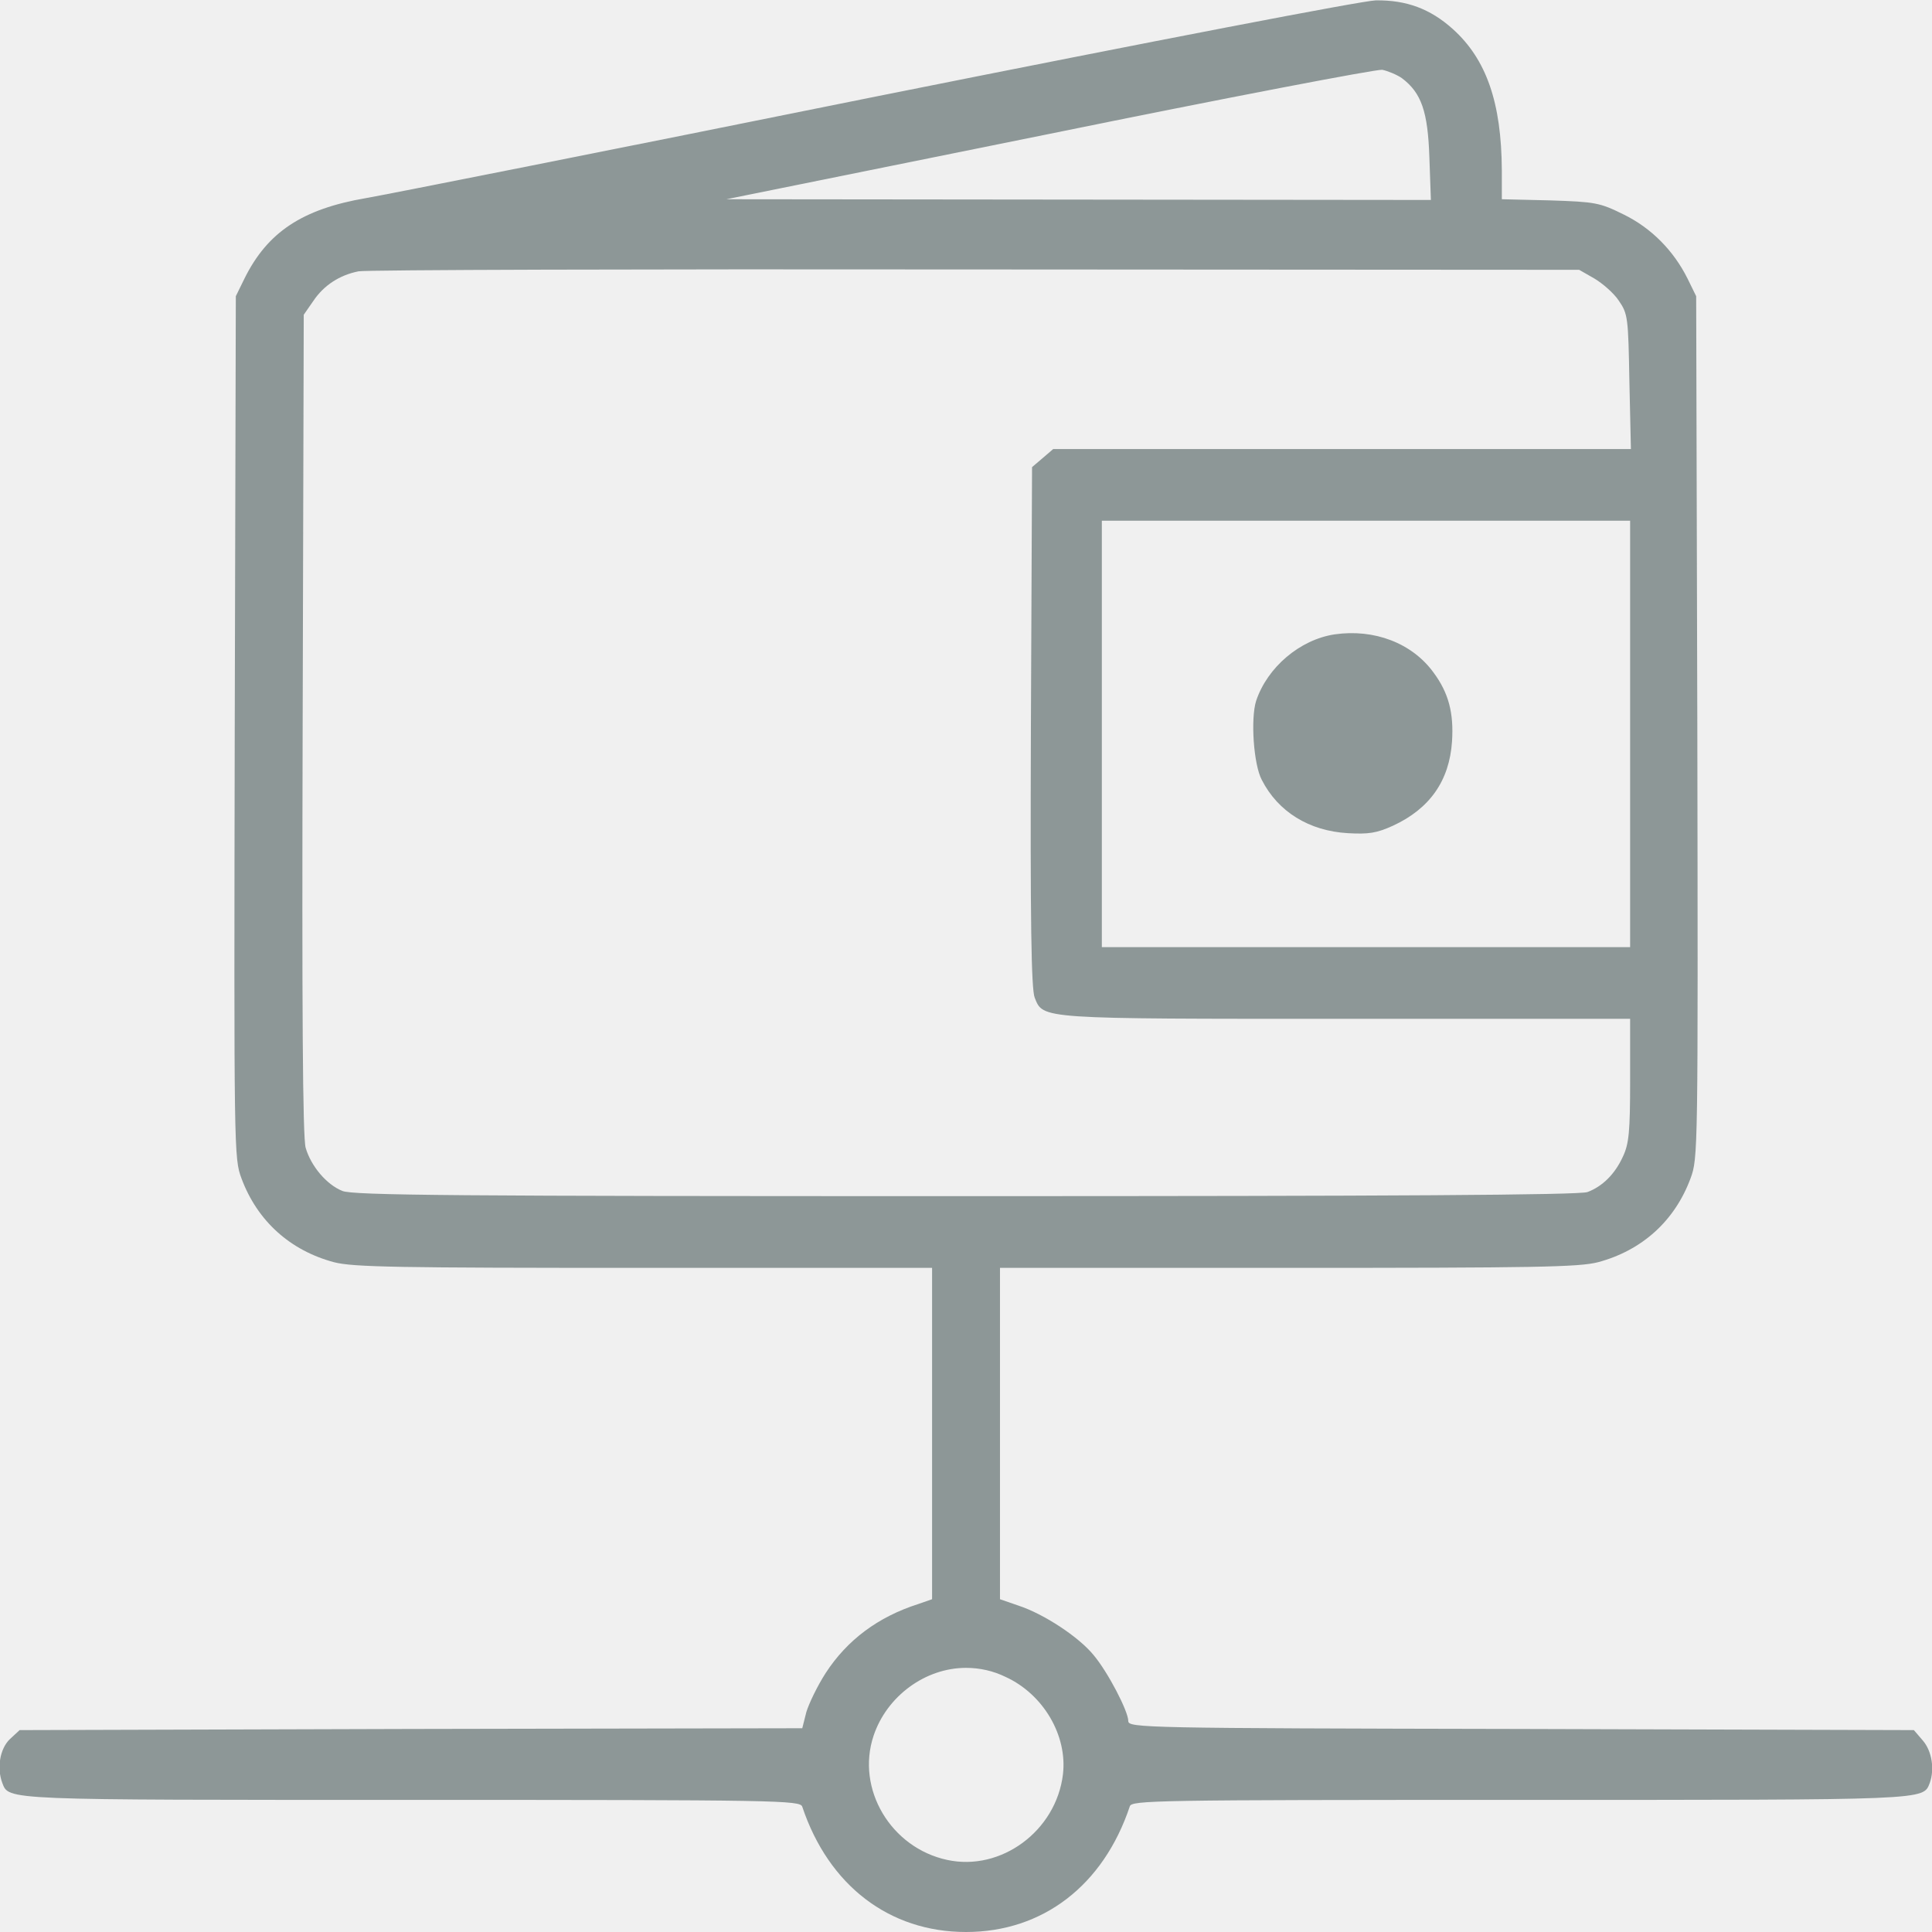
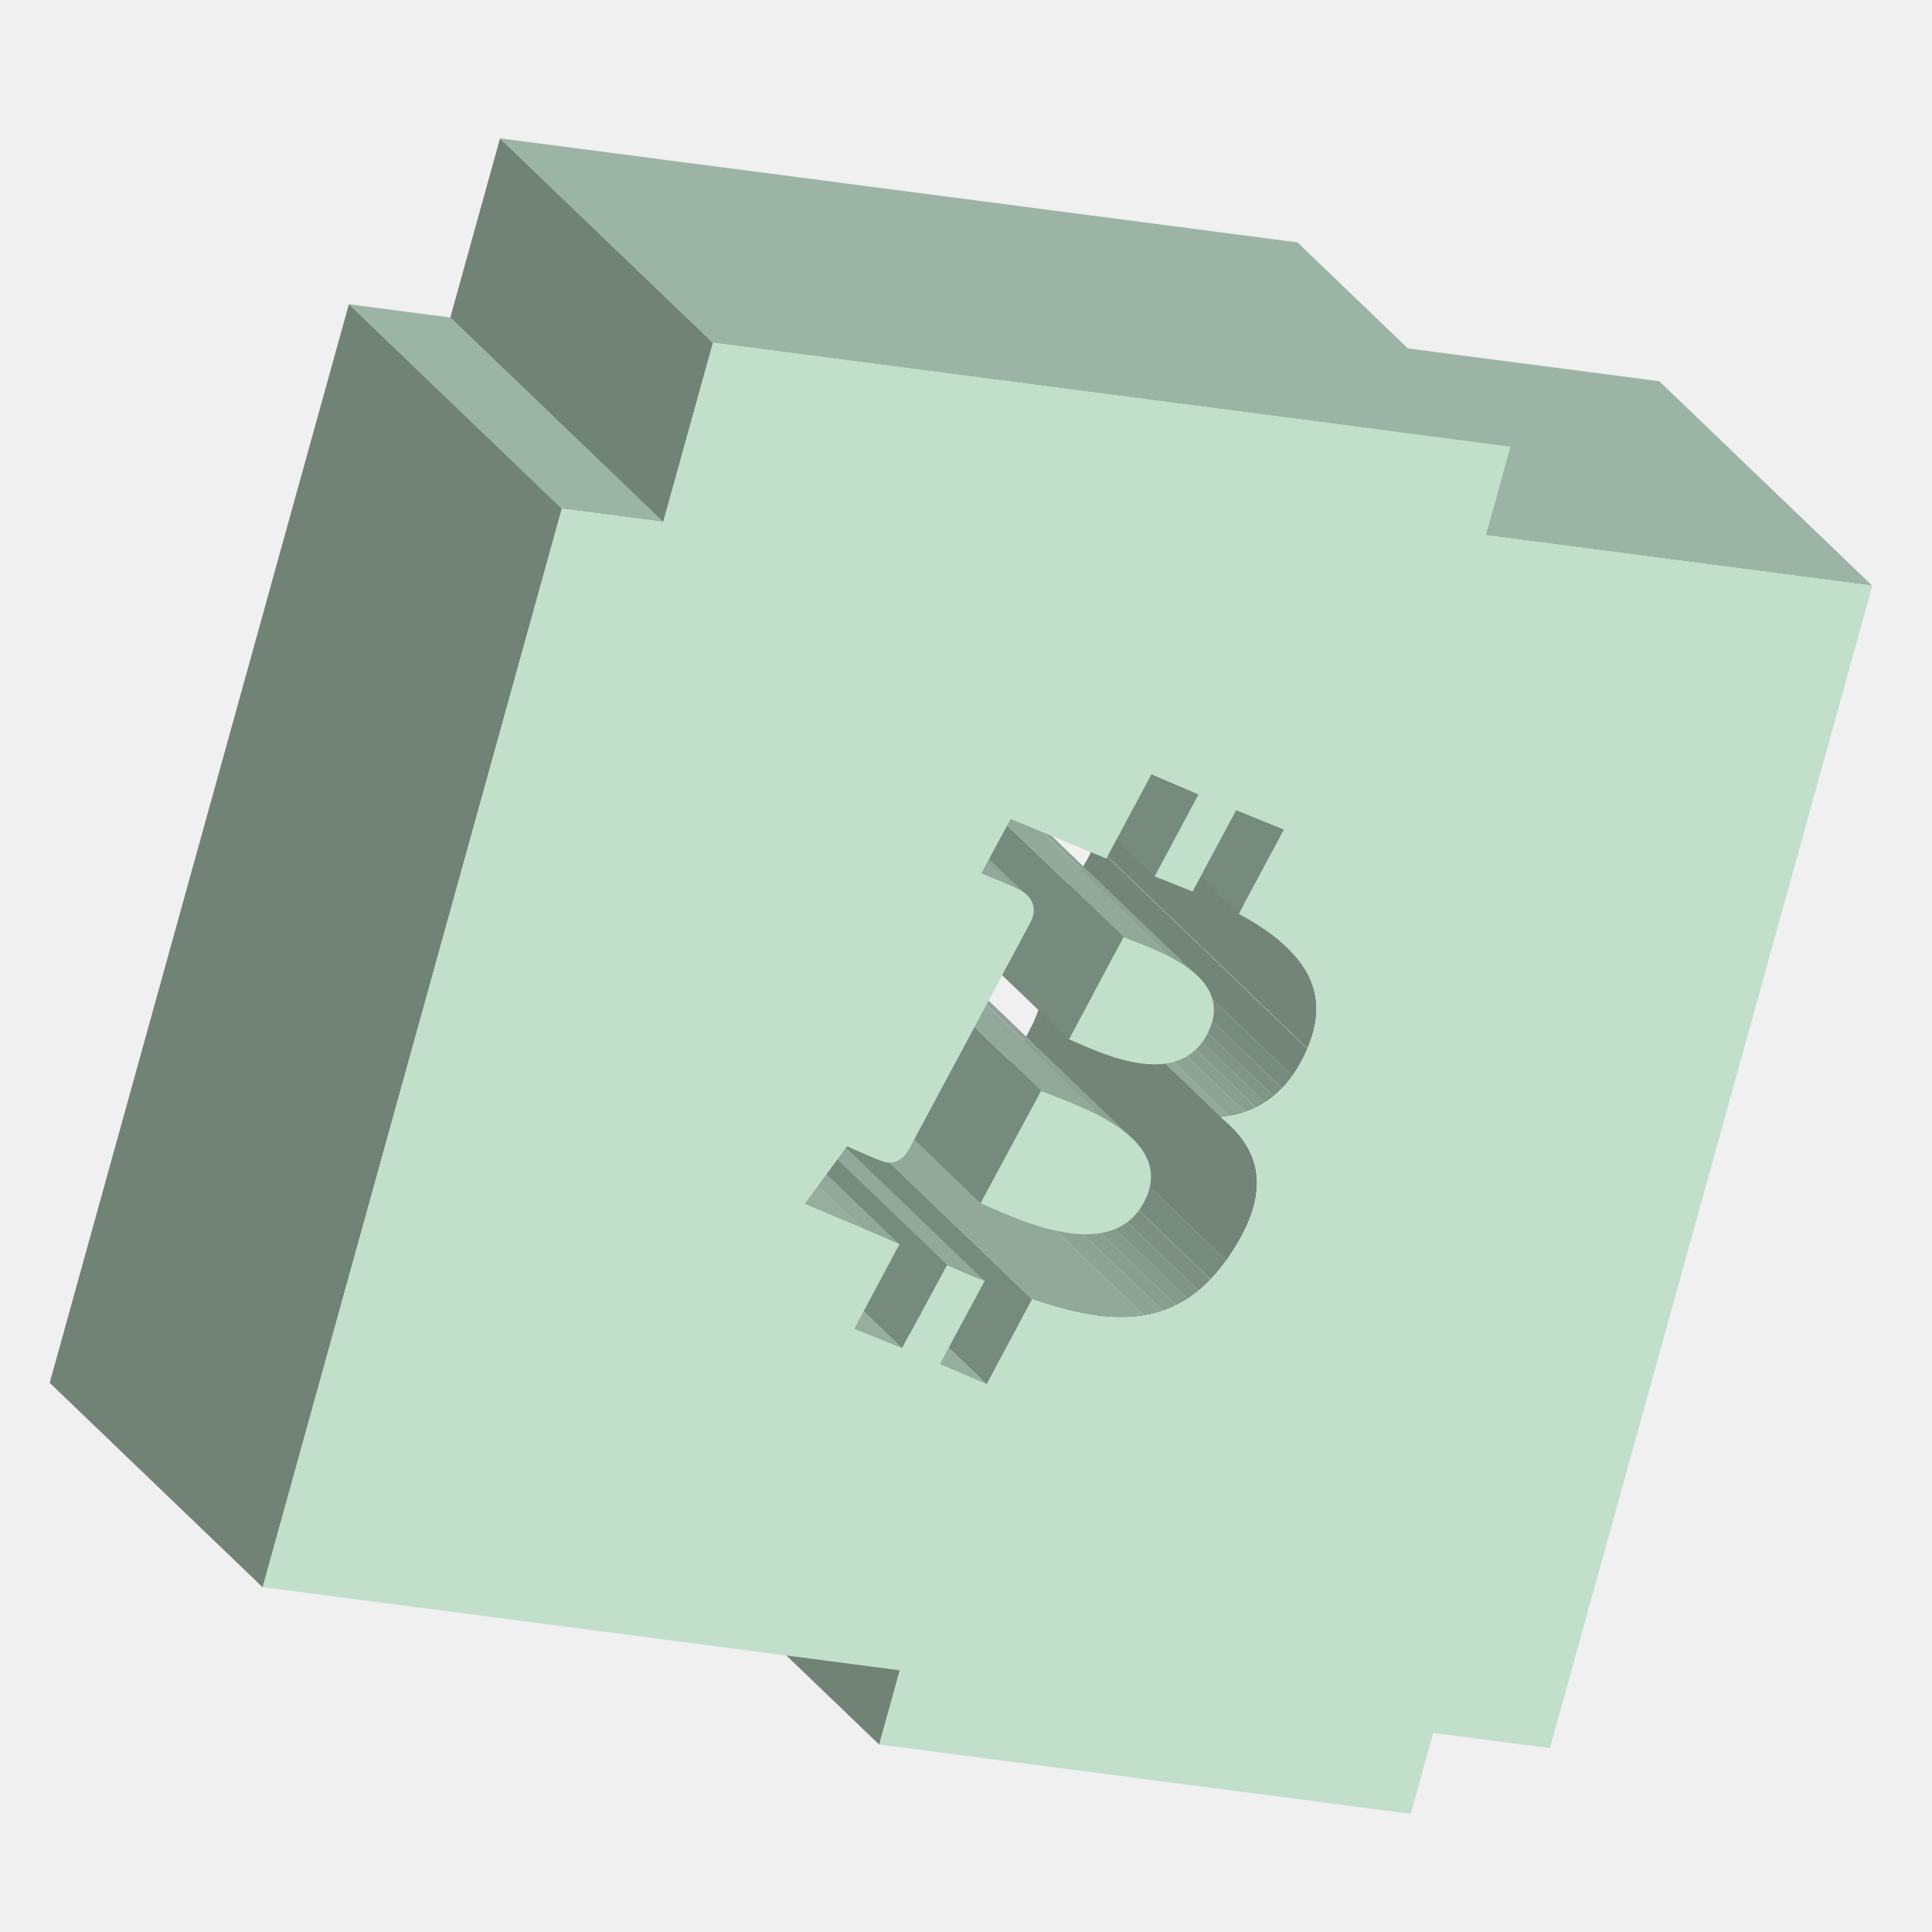
- <svg xmlns="http://www.w3.org/2000/svg" width="32" height="32" viewBox="0 0 32 32" fill="none">
-   <g clip-path="url(#clip0_5548_10195)">
-     <path d="M14.531 1.594C10.2 2.469 6.388 3.225 6.063 3.281C5.006 3.462 4.431 3.844 4.05 4.612L3.906 4.906L3.888 12.044C3.875 19.106 3.875 19.181 4 19.519C4.263 20.225 4.806 20.712 5.531 20.906C5.85 20.988 6.563 21 10.669 21H15.438V23.744V26.488L15.206 26.569C14.544 26.781 14.031 27.163 13.675 27.712C13.538 27.925 13.4 28.212 13.356 28.356L13.288 28.625L6.806 28.637L0.325 28.656L0.163 28.806C6.85444e-05 28.962 -0.056 29.281 0.038 29.531C0.15 29.819 0.025 29.812 6.844 29.812C12.894 29.812 13.256 29.819 13.288 29.925C13.725 31.231 14.731 32 16 32C17.269 32 18.275 31.231 18.713 29.919C18.744 29.819 19.106 29.812 25.156 29.812C31.975 29.812 31.85 29.819 31.963 29.531C32.044 29.306 32 29.006 31.85 28.831L31.7 28.656L25.194 28.637C18.95 28.625 18.688 28.619 18.688 28.506C18.688 28.344 18.35 27.694 18.113 27.413C17.869 27.113 17.288 26.731 16.869 26.594L16.563 26.488V23.744V21H21.331C25.438 21 26.15 20.988 26.469 20.906C27.194 20.712 27.738 20.225 28 19.519C28.125 19.181 28.125 19.106 28.113 12.044L28.094 4.906L27.95 4.612C27.719 4.15 27.35 3.775 26.888 3.55C26.494 3.356 26.425 3.344 25.675 3.319L24.875 3.3V2.819C24.869 1.7 24.619 0.981 24.063 0.481C23.688 0.144 23.294 0 22.788 0.006C22.563 0.012 19.188 0.662 14.531 1.594ZM23.219 1.294C23.544 1.538 23.65 1.85 23.675 2.606L23.7 3.312L17.869 3.306L12.031 3.3L17.375 2.219C20.313 1.619 22.8 1.144 22.894 1.156C22.988 1.175 23.138 1.238 23.219 1.294ZM26.406 4.612C26.544 4.694 26.731 4.856 26.813 4.981C26.963 5.2 26.969 5.256 26.988 6.325L27.013 7.438H22.225H17.444L17.269 7.588L17.094 7.737L17.075 12.044C17.063 15.262 17.081 16.387 17.138 16.525C17.281 16.881 17.194 16.875 22.313 16.875H27V17.887C27 18.744 26.981 18.944 26.881 19.156C26.75 19.444 26.544 19.65 26.294 19.744C26.169 19.794 23.013 19.812 15.994 19.812C7.588 19.812 5.838 19.8 5.669 19.725C5.406 19.619 5.15 19.312 5.063 19.012C5.013 18.85 5 16.706 5.013 11.994L5.031 5.213L5.188 4.987C5.363 4.725 5.625 4.556 5.938 4.494C6.056 4.469 10.656 4.456 16.156 4.463L26.156 4.469L26.406 4.612ZM27 12.156V15.688H22.625H18.25V12.156V8.625H22.625H27V12.156ZM16.656 27.775C17.281 28.062 17.681 28.744 17.606 29.387C17.494 30.325 16.581 31 15.688 30.806C14.756 30.606 14.175 29.631 14.469 28.75C14.688 28.094 15.325 27.625 16 27.625C16.231 27.625 16.45 27.675 16.656 27.775Z" fill="#8D9797" />
-     <path d="M22.106 10.507C21.531 10.594 20.993 11.05 20.806 11.607C20.712 11.9 20.762 12.663 20.9 12.919C21.168 13.444 21.681 13.763 22.325 13.8C22.668 13.819 22.8 13.8 23.075 13.675C23.681 13.394 24.006 12.932 24.05 12.282C24.081 11.807 23.993 11.475 23.743 11.138C23.387 10.65 22.762 10.413 22.106 10.507Z" fill="#8D9797" />
+ <svg xmlns="http://www.w3.org/2000/svg" width="150" height="150" viewBox="0 0 150 150" fill="none">
+   <g clip-path="url(#clip0_1645_238248)">
+     <path d="M68.262 135.452L51.728 119.58L53.327 113.82L69.861 129.692L68.262 135.452Z" fill="#718277" />
+     <mask id="mask0_1645_238248" style="mask-type:luminance" maskUnits="userSpaceOnUse" x="63" y="71" width="35" height="32">
+       <path d="M78.999 71.53L95.533 87.402C97.942 89.715 98.549 92.771 95.678 97.177C92.86 101.559 89.36 102.708 85.212 102.165C83.619 101.955 81.923 101.501 80.135 100.878L63.601 85.006C65.39 85.623 67.085 86.083 68.677 86.293C72.832 86.837 76.332 85.689 79.144 81.305C82.013 76.905 81.408 73.843 79.005 71.532L78.999 71.53Z" fill="white" />
+     </mask>
+     <g mask="url(#mask0_1645_238248)">
+       <path d="M80.137 100.88L63.603 85.008C65.392 85.624 67.086 86.084 68.679 86.295C69.956 86.464 71.168 86.465 72.321 86.274L88.855 102.146C87.7 102.343 86.49 102.336 85.213 102.167C83.621 101.956 81.924 101.502 80.137 100.88Z" fill="#92A89A" />
+       <path d="M88.848 102.142L72.313 86.27C72.808 86.184 73.294 86.064 73.765 85.9L90.299 101.772C89.828 101.936 89.343 102.057 88.848 102.142Z" fill="#8DA395" />
+       <path d="M90.3 101.775L73.766 85.903C74.113 85.783 74.453 85.642 74.788 85.474L91.322 101.346C90.988 101.514 90.647 101.655 90.3 101.775Z" fill="#899E90" />
+       <path d="M91.321 101.346L74.787 85.474C75.085 85.322 75.379 85.155 75.673 84.969L92.207 100.84C91.92 101.029 91.625 101.195 91.321 101.346Z" fill="#85998C" />
+       <path d="M92.201 100.838L75.667 84.966C75.961 84.78 76.249 84.566 76.528 84.336L93.063 100.208C92.783 100.438 92.495 100.652 92.201 100.838Z" fill="#809487" />
+       <path d="M93.061 100.206L76.526 84.334C76.848 84.07 77.156 83.783 77.46 83.463L93.995 99.335C93.69 99.655 93.374 99.947 93.061 100.206Z" fill="#7C8F82" />
+       <path d="M94.004 99.332L77.469 83.46C77.883 83.026 78.285 82.543 78.671 81.998L95.205 97.87C94.813 98.414 94.418 98.898 94.004 99.332Z" fill="#778A7E" />
+       <path d="M95.206 97.874L78.672 82.002C78.831 81.779 78.987 81.548 79.145 81.304C82.014 76.904 81.41 73.843 79.006 71.531L95.541 87.403C97.95 89.716 98.556 92.772 95.68 97.176C95.521 97.42 95.366 97.651 95.206 97.874Z" fill="#738579" />
+     </g>
+     <mask id="mask1_1645_238248" style="mask-type:luminance" maskUnits="userSpaceOnUse" x="78" y="65" width="24" height="22">
+       <path d="M94.784 86.746L78.249 70.874C81.003 70.628 83.472 69.085 84.978 65.542L101.512 81.414C100.006 84.957 97.537 86.5 94.784 86.746Z" fill="white" />
+     </mask>
+     <g mask="url(#mask1_1645_238248)">
+       <path d="M94.785 86.746L78.25 70.874C78.473 70.85 78.696 70.827 78.916 70.789L95.45 86.661C95.23 86.699 95.006 86.728 94.785 86.746Z" fill="#92A89A" />
+       <path d="M95.45 86.663L78.915 70.791C79.327 70.722 79.736 70.62 80.134 70.481L96.668 86.353C96.27 86.492 95.862 86.594 95.45 86.663Z" fill="#8DA395" />
+       <path d="M96.668 86.351L80.133 70.479C80.424 70.376 80.705 70.258 80.984 70.126L97.518 85.998C97.244 86.138 96.956 86.254 96.668 86.351Z" fill="#899E90" />
+       <path d="M97.516 85.992L80.982 70.12C81.225 69.998 81.458 69.867 81.689 69.715L98.224 85.587C97.992 85.739 97.759 85.87 97.516 85.992Z" fill="#85998C" />
+       <path d="M98.222 85.592L81.688 69.72C81.912 69.573 82.133 69.412 82.345 69.236L98.879 85.108C98.667 85.284 98.446 85.445 98.222 85.592Z" fill="#809487" />
+       <path d="M98.877 85.108L82.342 69.236C82.572 69.045 82.799 68.84 83.012 68.612L99.546 84.484C99.327 84.71 99.106 84.917 98.877 85.108Z" fill="#7C8F82" />
+       <path d="M99.554 84.488L83.02 68.616C83.295 68.333 83.559 68.015 83.806 67.665L100.34 83.537C100.093 83.887 99.831 84.199 99.554 84.488Z" fill="#778A7E" />
+       <path d="M100.338 83.537L83.804 67.665C84.241 67.055 84.63 66.354 84.976 65.549L101.511 81.421C101.165 82.226 100.773 82.933 100.338 83.537Z" fill="#738579" />
+     </g>
+     <path d="M76.607 107.475L60.073 91.603L63.6 85.004L80.134 100.876L76.607 107.475Z" fill="#778A7E" />
+     <path d="M72.963 105.911L56.428 90.039L60.072 91.603L76.607 107.475L72.963 105.911Z" fill="#96AE9F" />
+     <mask id="mask2_1645_238248" style="mask-type:luminance" maskUnits="userSpaceOnUse" x="83" y="57" width="20" height="25">
+       <path d="M83.424 57.719L99.959 73.591C102.068 75.613 102.942 78.103 101.505 81.417L84.971 65.545C86.401 62.229 85.534 59.741 83.424 57.719Z" fill="white" />
+     </mask>
+     <g mask="url(#mask2_1645_238248)">
+       <path d="M101.513 81.417L84.978 65.545C86.409 62.229 85.542 59.741 83.432 57.719L99.966 73.591C102.076 75.613 102.95 78.103 101.513 81.417Z" fill="#738579" />
+     </g>
+     <path d="M70.033 104.68L53.498 88.808L56.99 82.336L73.525 98.208L70.033 104.68Z" fill="#778A7E" />
+     <mask id="mask3_1645_238248" style="mask-type:luminance" maskUnits="userSpaceOnUse" x="56" y="82" width="21" height="18">
+       <path d="M73.525 98.208L56.991 82.336C57.98 82.765 58.911 83.191 59.916 83.559L76.451 99.431C75.445 99.063 74.514 98.637 73.525 98.208Z" fill="white" />
+     </mask>
+     <g mask="url(#mask3_1645_238248)">
+       <path d="M73.525 98.208L56.991 82.336C57.98 82.765 58.911 83.191 59.916 83.559L76.451 99.431C75.445 99.063 74.514 98.637 73.525 98.208Z" fill="#92A89A" />
+     </g>
+     <path d="M66.314 103.181L49.78 87.309L53.5 88.809L70.035 104.681L66.314 103.181Z" fill="#97AE9F" />
+     <mask id="mask4_1645_238248" style="mask-type:luminance" maskUnits="userSpaceOnUse" x="64" y="68" width="24" height="21">
+       <path d="M71.391 72.516L87.925 88.388C85.915 86.459 82.337 85.318 80.834 84.688L64.299 68.816C65.809 69.447 69.38 70.587 71.391 72.516Z" fill="white" />
+     </mask>
+     <g mask="url(#mask4_1645_238248)">
+       <path d="M80.826 84.688L64.291 68.816C65.361 69.261 67.467 69.965 69.323 71.03L85.857 86.902C84 85.843 81.894 85.139 80.826 84.688Z" fill="#92A89A" />
+       <path d="M85.857 86.895L69.323 71.023C69.979 71.4 70.604 71.82 71.141 72.294L87.676 88.166C87.138 87.692 86.513 87.272 85.857 86.895Z" fill="#8DA395" />
+       <path d="M87.677 88.165L71.143 72.293C71.227 72.368 71.305 72.442 71.383 72.516L87.917 88.388C87.839 88.314 87.755 88.239 87.677 88.165Z" fill="#899E90" />
+     </g>
+     <path d="M76.136 93.418L59.602 77.546L64.292 68.816L80.826 84.688L76.136 93.418Z" fill="#778A7E" />
+     <path d="M80.825 84.689C83.34 85.74 91.577 88.204 88.795 93.384C87.591 95.615 85.377 96.042 83.088 95.744C80.349 95.388 77.496 93.996 76.135 93.419L80.833 84.684L80.825 84.689Z" fill="#C1DFCB" />
+     <path d="M96.182 70.954L79.648 55.081L83.158 48.543L99.692 64.415L96.182 70.954Z" fill="#778A7E" />
+     <mask id="mask5_1645_238248" style="mask-type:luminance" maskUnits="userSpaceOnUse" x="50" y="79" width="20" height="18">
+       <path d="M67.228 95.458L50.694 79.586C51.583 79.948 52.465 80.361 53.298 80.714L69.833 96.586C68.994 96.231 68.118 95.82 67.228 95.458Z" fill="white" />
+     </mask>
+     <g mask="url(#mask5_1645_238248)">
+       <path d="M67.228 95.458L50.694 79.586C51.583 79.948 52.465 80.361 53.298 80.714L69.833 96.586C68.994 96.231 68.118 95.82 67.228 95.458Z" fill="#92A89A" />
+     </g>
+     <path d="M87.233 72.74C89.323 73.621 96.222 75.665 93.703 80.337C92.57 82.431 90.594 82.826 88.603 82.565C86.358 82.272 84.093 81.147 82.988 80.686L87.235 72.734L87.233 72.74Z" fill="#C1DFCB" />
+     <path d="M82.989 80.689L66.455 64.817L70.7 56.87L87.234 72.742L82.989 80.689Z" fill="#778A7E" />
+     <mask id="mask6_1645_238248" style="mask-type:luminance" maskUnits="userSpaceOnUse" x="70" y="56" width="23" height="20">
+       <path d="M76.445 59.892L92.979 75.764C91.31 74.163 88.456 73.253 87.228 72.739L70.694 56.867C71.915 57.38 74.776 58.291 76.445 59.892Z" fill="white" />
+     </mask>
+     <g mask="url(#mask6_1645_238248)">
+       <path d="M87.236 72.739L70.702 56.867C71.559 57.227 73.233 57.786 74.725 58.647L91.26 74.519C89.766 73.664 88.092 73.105 87.236 72.739Z" fill="#92A89A" />
+       <path d="M91.263 74.513L74.729 58.641C75.272 58.953 75.797 59.306 76.251 59.705L92.785 75.577C92.331 75.178 91.812 74.827 91.263 74.513Z" fill="#8DA395" />
+       <path d="M92.783 75.579L76.249 59.707C76.318 59.765 76.385 59.829 76.453 59.894L92.987 75.766C92.919 75.701 92.852 75.637 92.783 75.579Z" fill="#899E90" />
+     </g>
+     <path d="M115.363 41.553L98.829 25.681L128.828 29.599L145.362 45.471L115.363 41.553Z" fill="#9CB4A5" />
+     <path d="M62.474 93.45L45.94 77.578L50.694 79.585L67.228 95.457L62.474 93.45Z" fill="#97AE9F" />
+     <path d="M89.64 68.051L73.106 52.179L76.51 45.813L93.046 61.679L89.64 68.051Z" fill="#778A7E" />
+     <mask id="mask7_1645_238248" style="mask-type:luminance" maskUnits="userSpaceOnUse" x="62" y="53" width="18" height="17">
+       <path d="M63.191 53.608L79.725 69.48C79.508 69.271 79.218 69.086 78.841 68.931L62.307 53.059C62.684 53.214 62.974 53.399 63.191 53.608Z" fill="white" />
+     </mask>
+     <g mask="url(#mask7_1645_238248)">
+       <path d="M78.841 68.931L62.307 53.059C62.454 53.119 62.594 53.183 62.712 53.255L79.246 69.127C79.122 69.053 78.989 68.991 78.841 68.931Z" fill="#92A89A" />
+       <path d="M79.248 69.126L62.713 53.254C62.872 53.343 63.009 53.44 63.125 53.543L79.659 69.415C79.544 69.312 79.406 69.215 79.248 69.126Z" fill="#8DA395" />
+       <path d="M79.658 69.415L63.123 53.543C63.123 53.543 63.166 53.581 63.193 53.601L79.727 69.473C79.727 69.473 79.685 69.436 79.658 69.415Z" fill="#899E90" />
+     </g>
+     <mask id="mask8_1645_238248" style="mask-type:luminance" maskUnits="userSpaceOnUse" x="59" y="51" width="20" height="18">
+       <path d="M62.303 53.051L78.837 68.923C78.734 68.823 76.314 67.857 76.185 67.802L59.651 51.93C59.782 51.979 62.2 52.951 62.303 53.051Z" fill="white" />
+     </mask>
+     <g mask="url(#mask8_1645_238248)">
+       <path d="M76.185 67.802L59.651 51.93C59.775 51.977 61.934 52.845 62.264 53.027L78.798 68.899C78.468 68.717 76.302 67.853 76.185 67.802Z" fill="#92A89A" />
+       <path d="M78.798 68.899L62.264 53.027L62.291 53.048L78.827 68.914L78.798 68.899Z" fill="#8DA395" />
+       <path d="M78.827 68.913L62.291 53.047L62.298 53.049L78.832 68.921L78.827 68.913Z" fill="#899E90" />
+       <path d="M78.83 68.923L62.295 53.051L62.301 53.053L78.836 68.924L78.83 68.923Z" fill="#85998C" />
+       <path d="M78.838 68.923L62.303 53.051L78.838 68.923Z" fill="#809487" />
+     </g>
+     <path d="M43.62 39.495L27.085 23.623L34.959 24.65L51.493 40.522L43.62 39.495Z" fill="#9CB4A5" />
+     <path d="M20.392 123.235L3.858 107.363L27.087 23.622L43.621 39.494L20.392 123.235Z" fill="#718277" />
+     <path d="M51.494 40.522L34.96 24.65L38.822 10.743L55.356 26.615L51.494 40.522Z" fill="#718277" />
+     <path d="M55.354 26.614L38.819 10.742L100.731 18.817L117.266 34.689L55.354 26.614Z" fill="#9CB4A5" />
+     <path d="M115.362 41.553L145.37 45.467L120.334 135.726L111.272 134.542L109.529 140.824L68.272 135.443L69.871 129.682L20.399 123.226L43.627 39.485L51.507 40.513L55.363 26.604L117.275 34.679L115.372 41.543L115.362 41.553ZM101.51 81.419C103.635 76.507 100.695 73.409 96.189 70.956L99.699 64.417L95.975 62.903L92.593 69.216C91.645 68.851 90.656 68.422 89.646 68.046L93.05 61.68L89.398 60.12L85.894 66.661C85.111 66.315 84.318 66.031 83.541 65.687L78.468 63.579L76.191 67.803C76.326 67.86 78.865 68.872 78.848 68.933C80.374 69.555 80.454 70.712 80.06 71.503L76.056 79.001L70.496 89.369C70.229 89.791 69.68 90.357 68.882 90.255C68.737 90.235 68.585 90.193 68.426 90.129C68.255 90.109 65.884 89.058 65.763 88.999L62.485 93.456L67.233 95.461C68.122 95.823 69.005 96.235 69.838 96.589L66.319 103.183L70.037 104.69L73.529 98.218C74.518 98.647 75.449 99.073 76.455 99.441L72.968 105.92L76.613 107.479L80.139 100.886C81.928 101.502 83.622 101.962 85.215 102.173C89.369 102.717 92.87 101.568 95.681 97.184C98.833 92.353 97.798 89.141 94.785 86.759C97.537 86.519 100.008 84.97 101.514 81.427" fill="#C1DFCB" />
  </g>
  <defs>
-     <clipPath id="clip0_5548_10195">
-       <rect width="32" height="32" fill="white" />
+     <clipPath id="clip0_1645_238248">
+       <rect width="120" height="122" fill="white" transform="translate(33.3462 0.261719) rotate(15.3948)" />
    </clipPath>
  </defs>
</svg>
